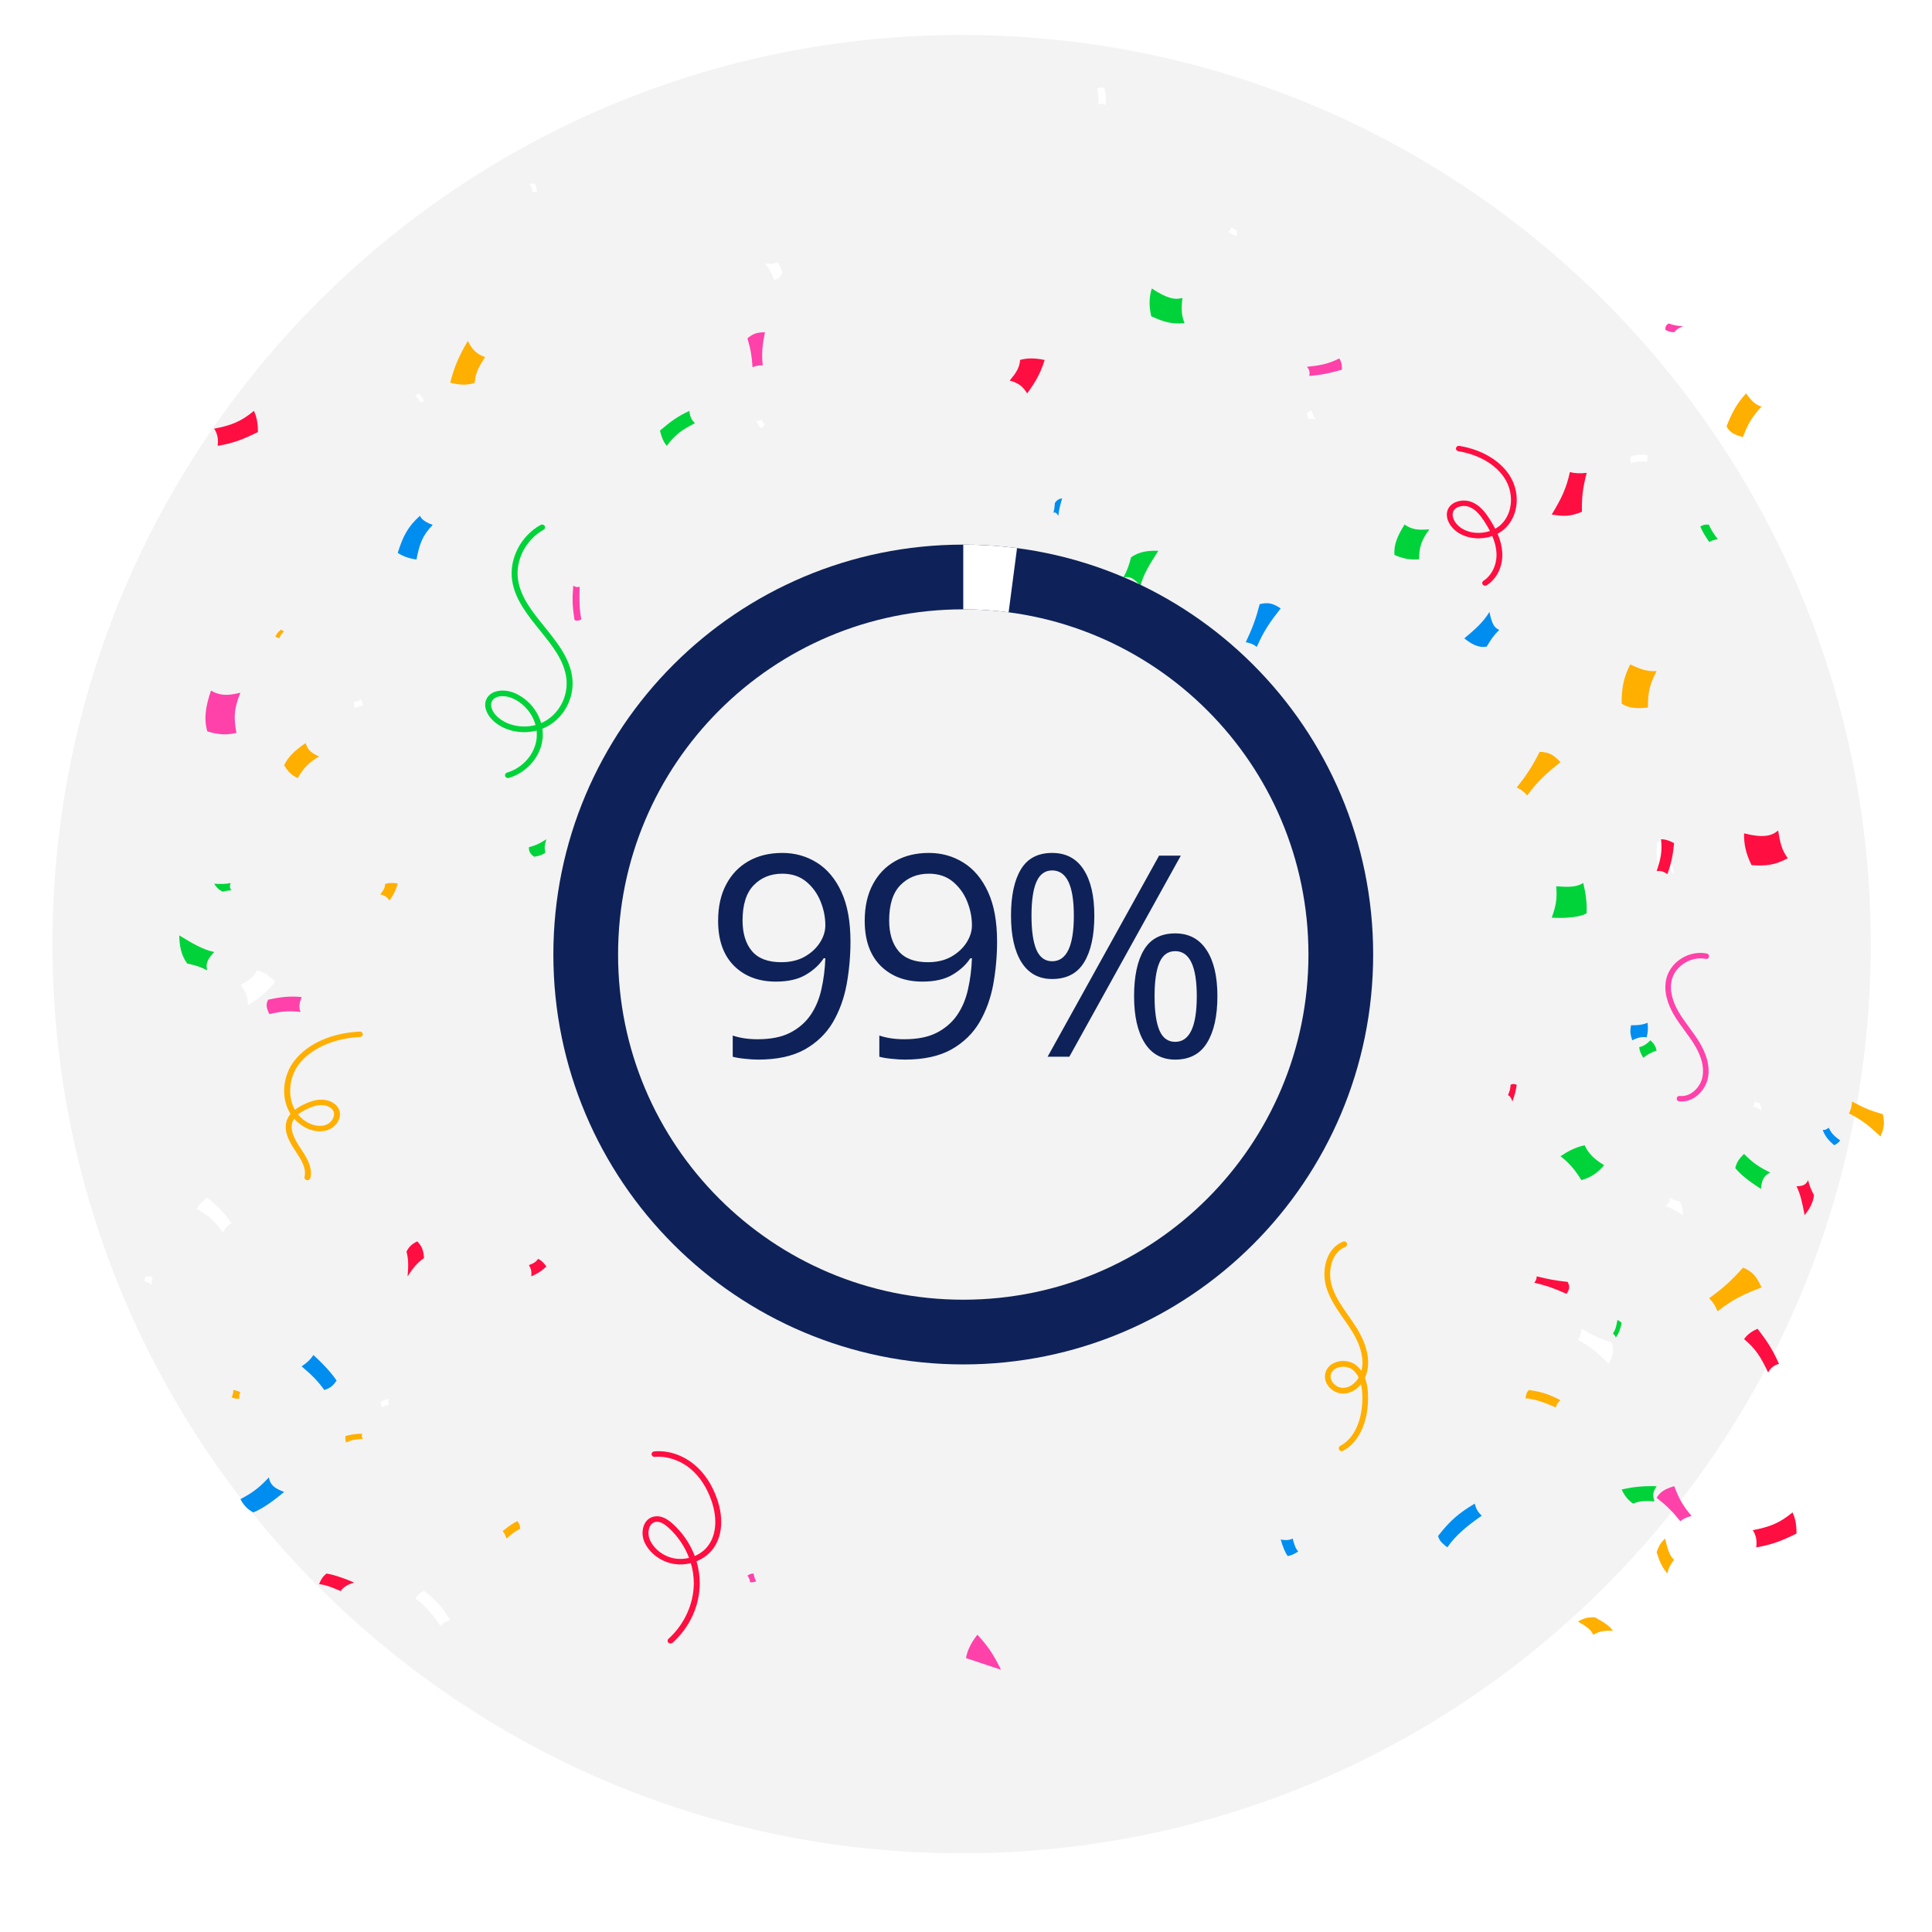
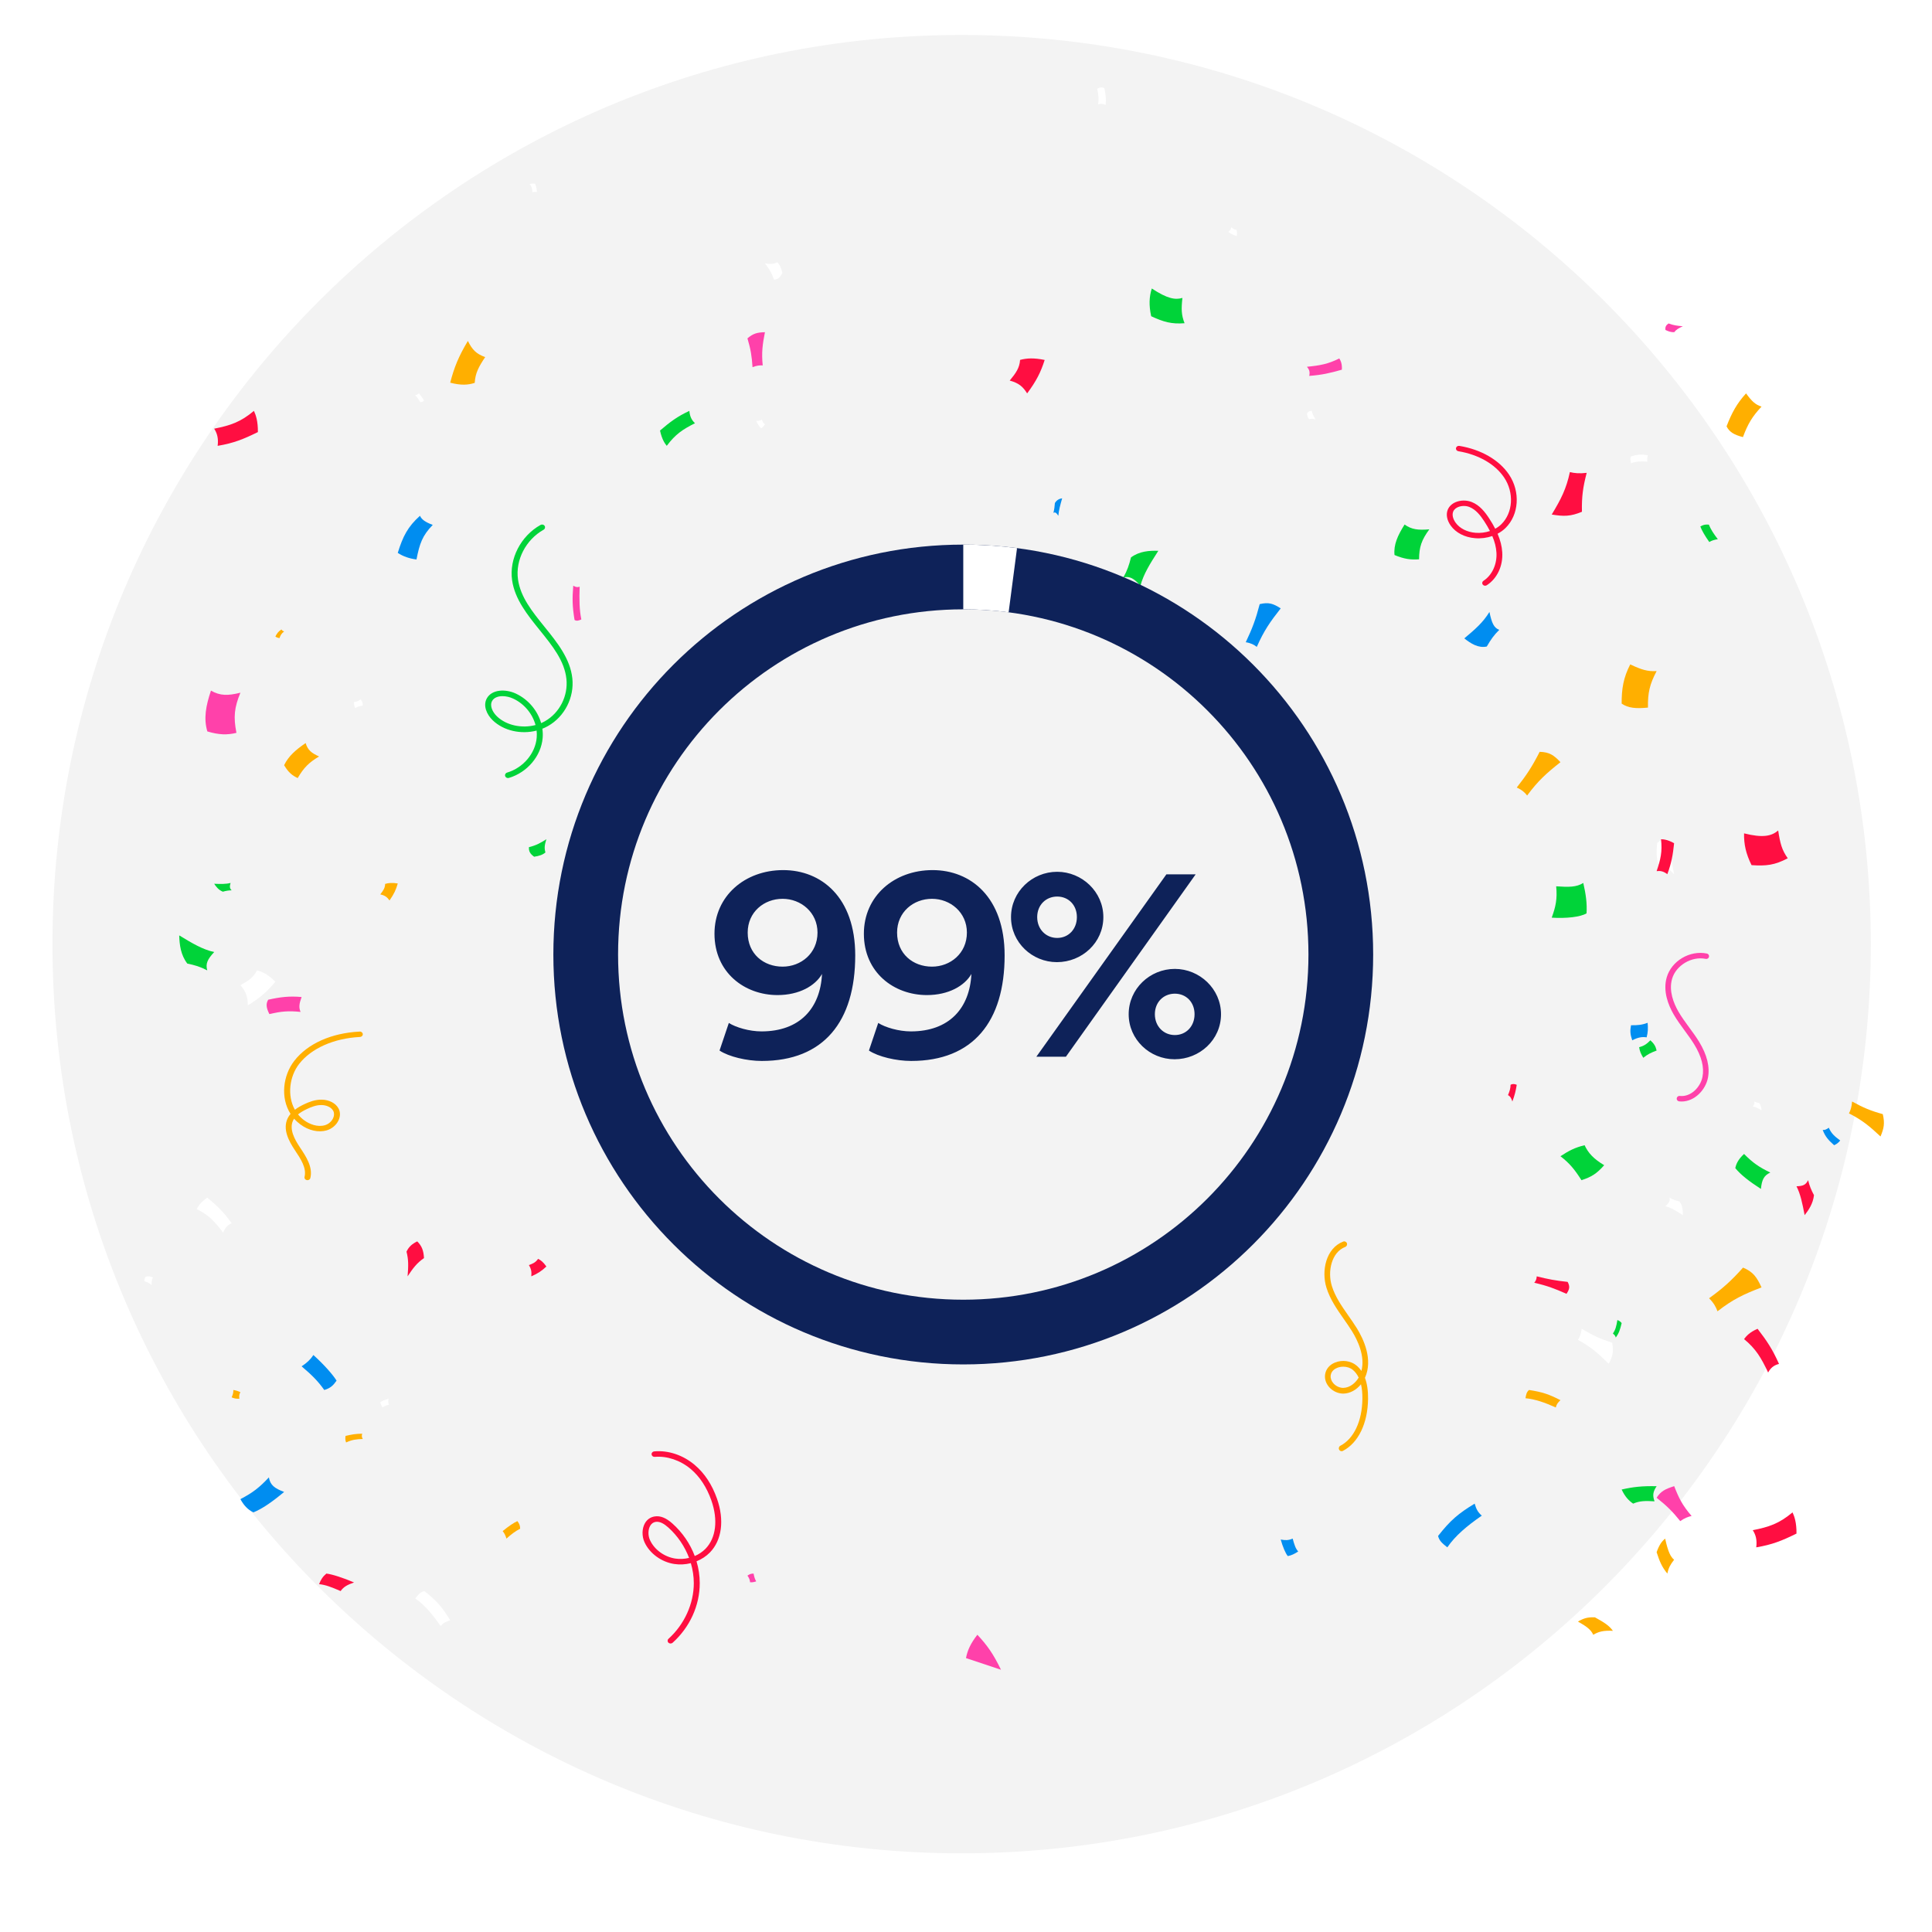
<svg xmlns="http://www.w3.org/2000/svg" width="221px" height="221px" viewBox="0 0 221 221" version="1.1">
  <g id="Wireframes" stroke="none" stroke-width="1" fill="none" fill-rule="evenodd">
    <g id="Home-page" transform="translate(-1068, -952)">
      <g id="pic-3" transform="translate(1068, 952)">
        <rect id="Rectangle" fill="#FFFFFF" x="0" y="0" width="221" height="221" />
        <circle id="Oval" fill="#F3F3F3" cx="110" cy="108" r="104" />
        <g id="Group-17" transform="translate(9, 2)">
          <g id="Group-211">
            <path d="M101.587,74.933 C101.451,74.933 101.316,74.949 101.188,74.983 C100.955,75.043 100.649,75.186 100.507,75.525 C100.331,75.943 100.509,76.516 100.919,76.858 C101.294,77.17 101.851,77.331 102.494,77.31 C102.921,77.298 103.328,77.211 103.709,77.064 C103.468,76.338 103.158,75.686 102.606,75.261 C102.332,75.05 101.954,74.933 101.587,74.933 M101.747,85 C100.854,85 99.994,84.601 99.547,83.876 C99.455,83.728 99.502,83.534 99.652,83.443 C99.801,83.353 99.997,83.399 100.09,83.547 C100.659,84.47 102.056,84.573 102.926,84.048 C103.8,83.52 104.375,82.453 104.461,81.191 C104.54,80.041 104.242,78.881 103.903,77.696 C103.9,77.689 103.898,77.682 103.896,77.674 C103.463,77.832 103.001,77.926 102.513,77.941 C101.718,77.963 101.004,77.752 100.51,77.341 C99.886,76.821 99.638,75.956 99.92,75.283 C100.109,74.834 100.502,74.51 101.026,74.373 C101.689,74.199 102.462,74.353 102.996,74.763 C103.651,75.268 104.017,76.007 104.285,76.787 C105.83,75.889 106.831,73.986 106.863,72.259 C106.913,69.516 105.203,67.085 103.76,65.529 C103.641,65.401 103.65,65.201 103.779,65.083 C103.908,64.966 104.109,64.973 104.228,65.102 C105.75,66.742 107.553,69.319 107.499,72.27 C107.461,74.284 106.304,76.439 104.482,77.412 C104.492,77.449 104.503,77.487 104.514,77.524 C104.869,78.764 105.181,79.982 105.096,81.234 C104.995,82.699 104.307,83.953 103.256,84.587 C102.791,84.867 102.263,85 101.747,85" id="Fill-1" fill="#FF41AA" />
            <path d="M144.658,154.334 C144.418,154.334 144.176,154.377 143.953,154.469 C143.705,154.569 143.28,154.816 143.216,155.339 C143.178,155.649 143.29,155.969 143.53,156.241 C143.817,156.566 144.25,156.759 144.647,156.759 C145.416,156.747 146.061,156.189 146.418,155.582 C146.246,155.221 146.022,154.926 145.747,154.697 C145.46,154.459 145.063,154.334 144.658,154.334 M144.467,164 C144.35,164 144.237,163.936 144.18,163.822 C144.098,163.661 144.16,163.464 144.319,163.381 C145.867,162.575 146.811,160.571 146.844,158.018 C146.852,157.385 146.798,156.827 146.682,156.345 C146.154,157 145.416,157.402 144.658,157.414 C144.08,157.414 143.464,157.149 143.048,156.679 C142.681,156.263 142.513,155.759 142.573,155.258 C142.65,154.632 143.065,154.122 143.713,153.859 C144.535,153.526 145.517,153.659 146.156,154.189 C146.374,154.37 146.565,154.581 146.73,154.823 C147.186,153.13 146.279,151.283 145.653,150.274 C145.36,149.804 145.033,149.335 144.717,148.883 C143.944,147.777 143.146,146.635 142.733,145.305 C142.125,143.346 142.686,140.769 144.654,140.021 C144.821,139.957 145.008,140.043 145.071,140.213 C145.133,140.382 145.048,140.571 144.881,140.635 C143.319,141.229 142.828,143.427 143.35,145.108 C143.733,146.34 144.467,147.39 145.244,148.503 C145.566,148.964 145.898,149.439 146.2,149.924 C146.961,151.149 148.089,153.51 147.134,155.61 C147.384,156.272 147.503,157.079 147.491,158.026 C147.454,160.826 146.379,163.046 144.615,163.965 C144.567,163.989 144.517,164 144.467,164" id="Fill-3" fill="#FFAF00" />
            <path d="M66.153,172.075 C66.096,172.075 66.041,172.08 65.988,172.088 C65.725,172.135 65.518,172.284 65.375,172.533 C65.122,172.974 65.112,173.648 65.353,174.173 C65.851,175.259 66.983,176.086 68.237,176.282 C68.762,176.363 69.306,176.333 69.824,176.207 C69.33,174.898 68.516,173.689 67.452,172.734 C66.959,172.291 66.533,172.075 66.153,172.075 M67.707,186 C67.618,186 67.529,185.968 67.463,185.905 C67.332,185.779 67.336,185.58 67.47,185.459 C69.285,183.822 70.367,181.442 70.364,179.092 C70.363,178.325 70.245,177.554 70.025,176.808 C69.407,176.963 68.755,177 68.125,176.903 C66.648,176.674 65.315,175.699 64.728,174.421 C64.407,173.719 64.427,172.842 64.776,172.235 C65.018,171.816 65.393,171.551 65.862,171.469 C66.516,171.353 67.189,171.621 67.924,172.28 C69.081,173.318 69.95,174.597 70.473,175.992 C70.939,175.793 71.362,175.512 71.705,175.161 C72.905,173.927 73.155,171.862 72.373,169.636 C71.84,168.12 71.043,166.906 70.005,166.033 C68.829,165.044 67.295,164.528 65.904,164.649 C65.712,164.668 65.551,164.538 65.533,164.365 C65.516,164.192 65.652,164.038 65.839,164.022 C67.444,163.878 69.127,164.443 70.461,165.566 C71.588,166.514 72.449,167.818 73.019,169.441 C73.877,171.884 73.574,174.18 72.209,175.583 C71.786,176.018 71.257,176.361 70.675,176.596 C70.916,177.405 71.042,178.244 71.043,179.092 C71.046,181.646 69.917,184.131 67.944,185.91 C67.878,185.97 67.792,186 67.707,186" id="Fill-5" fill="#FF0E41" />
            <path d="M158.448,55.877 C158.224,55.877 157.999,55.917 157.8,55.999 C157.602,56.08 157.341,56.238 157.225,56.533 C157.089,56.881 157.191,57.347 157.499,57.779 C157.973,58.442 158.808,58.868 159.788,58.946 C160.352,58.991 160.92,58.917 161.434,58.743 C161.252,58.387 161.035,58.017 160.782,57.628 C160.361,56.983 159.829,56.284 159.074,55.99 C158.88,55.915 158.664,55.877 158.448,55.877 M160.883,65 C160.778,65 160.674,64.953 160.609,64.866 C160.505,64.725 160.543,64.532 160.695,64.436 C161.68,63.802 162.262,62.533 162.177,61.203 C162.139,60.6 161.985,59.981 161.702,59.316 C161.091,59.529 160.413,59.619 159.731,59.563 C158.549,59.469 157.534,58.944 156.946,58.123 C156.515,57.517 156.388,56.86 156.602,56.32 C156.755,55.929 157.086,55.614 157.534,55.431 C158.085,55.206 158.772,55.201 159.329,55.418 C160.261,55.78 160.873,56.576 161.349,57.307 C161.615,57.714 161.843,58.105 162.036,58.481 C162.298,58.339 162.534,58.166 162.736,57.968 C164.076,56.649 164.214,54.351 163.057,52.624 C162.033,51.093 160.123,49.997 157.82,49.615 C157.639,49.585 157.519,49.424 157.55,49.256 C157.583,49.088 157.751,48.974 157.936,49.005 C160.425,49.417 162.497,50.616 163.621,52.295 C164.932,54.254 164.759,56.876 163.218,58.394 C162.953,58.654 162.645,58.876 162.307,59.054 C162.624,59.794 162.798,60.487 162.84,61.167 C162.941,62.732 162.262,64.18 161.071,64.945 C161.013,64.982 160.948,65 160.883,65" id="Fill-7" fill="#FF0E41" />
            <path d="M48.483,77.633 C47.97,77.633 47.51,77.796 47.296,78.176 C46.981,78.729 47.347,79.464 47.848,79.946 C48.932,80.986 50.705,81.347 52.259,80.936 C51.911,79.649 50.974,78.502 49.697,77.909 C49.321,77.734 48.885,77.633 48.483,77.633 M49.11,87 C48.965,87 48.831,86.914 48.785,86.777 C48.728,86.609 48.827,86.429 49.007,86.376 C50.854,85.826 52.247,84.175 52.395,82.361 C52.416,82.097 52.411,81.833 52.382,81.572 C50.603,82.029 48.622,81.604 47.361,80.393 C46.686,79.744 46.218,78.714 46.694,77.874 C47.278,76.847 48.833,76.792 50,77.336 C51.432,78.002 52.489,79.278 52.901,80.716 C53.05,80.652 53.196,80.58 53.337,80.5 C55.015,79.549 56.001,77.602 55.791,75.656 C55.567,73.581 54.197,71.886 52.748,70.092 C51.342,68.351 49.888,66.551 49.578,64.367 C49.23,61.913 50.568,59.314 52.833,58.045 C52.996,57.955 53.204,58.004 53.3,58.156 C53.397,58.308 53.343,58.504 53.182,58.594 C51.145,59.736 49.94,62.075 50.254,64.283 C50.54,66.299 51.876,67.954 53.291,69.706 C54.733,71.491 56.225,73.338 56.469,75.592 C56.705,77.778 55.588,79.971 53.69,81.047 C53.48,81.166 53.262,81.27 53.04,81.358 C53.091,81.705 53.103,82.058 53.074,82.409 C52.906,84.476 51.318,86.359 49.213,86.985 C49.179,86.996 49.144,87 49.11,87" id="Fill-9" fill="#00D339" />
            <path d="M183.359,124 C183.266,124 183.172,123.995 183.077,123.984 C182.902,123.964 182.778,123.81 182.797,123.639 C182.818,123.467 182.975,123.342 183.15,123.364 C184.42,123.506 185.515,122.354 185.744,121.188 C185.96,120.089 185.643,118.837 184.801,117.468 C184.47,116.93 184.086,116.406 183.714,115.899 C183.274,115.299 182.818,114.679 182.438,114.018 C181.831,112.965 181.202,111.38 181.653,109.807 C182.193,107.923 184.296,106.674 186.247,107.075 C186.419,107.111 186.529,107.276 186.493,107.445 C186.457,107.614 186.289,107.721 186.116,107.686 C184.51,107.354 182.71,108.424 182.266,109.976 C181.874,111.343 182.444,112.761 182.991,113.711 C183.355,114.342 183.8,114.948 184.229,115.534 C184.609,116.051 185.001,116.585 185.345,117.145 C186.271,118.651 186.615,120.05 186.368,121.306 C186.102,122.662 184.855,124 183.359,124" id="Fill-11" fill="#FF41AA" />
            <path d="M25.092,125.477 C25.29,125.722 25.523,125.947 25.791,126.146 C26.383,126.585 27.318,126.963 28.172,126.711 C28.574,126.593 28.933,126.285 29.107,125.906 C29.245,125.607 29.247,125.305 29.111,125.057 C28.87,124.616 28.278,124.412 27.799,124.407 C27.182,124.386 26.571,124.643 26.115,124.858 C25.691,125.058 25.354,125.261 25.092,125.477 M26.169,133 C26.144,133 26.12,132.998 26.096,132.993 C25.913,132.956 25.797,132.792 25.838,132.625 C26.087,131.596 25.4,130.568 24.736,129.574 C24.027,128.512 23.31,127.163 23.905,125.922 C23.993,125.737 24.106,125.569 24.234,125.416 C23.052,123.558 23.371,121.015 24.666,119.345 C26.188,117.38 28.914,116.162 32.143,116.002 C32.326,115.983 32.489,116.123 32.499,116.293 C32.51,116.463 32.366,116.608 32.18,116.618 C29.203,116.766 26.6,117.918 25.218,119.701 C24.121,121.116 23.816,123.314 24.731,124.945 C25.089,124.668 25.48,124.463 25.804,124.31 C26.331,124.062 27.039,123.77 27.809,123.79 C28.644,123.8 29.392,124.189 29.716,124.781 C29.941,125.193 29.946,125.677 29.73,126.146 C29.482,126.685 28.964,127.127 28.379,127.299 C27.436,127.576 26.31,127.324 25.365,126.625 C25.093,126.423 24.852,126.201 24.643,125.962 C24.598,126.03 24.559,126.099 24.525,126.169 C24.055,127.15 24.691,128.319 25.297,129.228 C26.013,130.3 26.806,131.487 26.499,132.758 C26.464,132.902 26.324,133 26.169,133" id="Fill-13" fill="#FFAF00" />
            <path d="M20.204,180 C19.966,180.347 19.824,180.511 19.5,180.674 C19.611,180.799 19.66,180.893 19.65,181 C20.011,180.849 20.215,180.666 20.5,180.319 C20.428,180.18 20.329,180.083 20.204,180" id="Fill-20" fill="#FFFFFF" />
            <path d="M117.321,8.089 C117.078,7.943 116.846,7.984 116.5,8.157 C116.662,8.842 116.693,9.267 116.624,9.941 C116.883,9.831 117.085,9.858 117.475,10 C117.539,9.313 117.477,8.777 117.321,8.089" id="Fill-22" fill="#FFFFFF" />
            <path d="M38.93,43 C38.809,43.1 38.683,43.162 38.5,43.216 C38.765,43.514 38.927,43.728 39.066,44 C39.272,43.997 39.373,43.94 39.5,43.84 C39.408,43.636 39.2,43.326 38.93,43" id="Fill-27" fill="#FFFFFF" />
            <path d="M183.497,137 C183.513,136.487 183.478,135.927 183.121,135.437 C182.676,135.325 182.381,135.226 181.971,135 C182.058,135.372 181.921,135.602 181.5,135.975 C182.174,136.157 182.737,136.513 183.497,137" id="Fill-29" fill="#FFFFFF" />
            <path d="M29.5,16.232 C30.006,16.412 30.224,16.633 30.485,17 C30.999,16.399 31.427,15.75 31.5,15.416 C31.152,15.207 30.8,15.098 30.289,15 C30.213,15.378 29.957,15.701 29.5,16.232" id="Fill-31" fill="#FFFFFF" />
            <path d="M39.541,180 C39.093,180.113 38.862,180.387 38.5,180.847 C39.565,181.574 40.471,182.655 41.401,184 C41.711,183.644 41.992,183.497 42.5,183.349 C41.604,181.869 40.97,181.117 39.541,180" id="Fill-33" fill="#FFFFFF" />
            <path d="M141.045,45.001 C140.812,44.989 140.666,45.067 140.5,45.3 C140.544,45.59 140.609,45.791 140.746,45.946 C141,45.868 141.187,45.904 141.5,46 C141.281,45.653 141.155,45.431 141.045,45.001" id="Fill-35" fill="#FFFFFF" />
            <path d="M79.544,30 C79.98,29.953 80.237,29.75 80.5,29.228 C80.361,28.657 80.2,28.27 79.913,28 C79.456,28.236 79.101,28.222 78.5,28.123 C78.975,28.757 79.255,29.168 79.544,30" id="Fill-37" fill="#FFFFFF" />
            <path d="M32.5,78.702 C32.497,78.428 32.448,78.263 32.267,78 C31.975,78.21 31.763,78.281 31.505,78.3 C31.487,78.558 31.52,78.734 31.608,79 C31.896,78.839 32.13,78.77 32.5,78.702" id="Fill-39" fill="#FFFFFF" />
            <path d="M35.5,158.684 C35.392,158.432 35.399,158.257 35.447,158 C35.043,158.111 34.651,158.274 34.5,158.406 C34.543,158.618 34.624,158.786 34.764,159 C34.933,158.848 35.143,158.782 35.5,158.684" id="Fill-41" fill="#FFFFFF" />
            <path d="M187.5,176.585 C186.872,176.185 186.337,175.95 185.756,176.009 C185.531,176.546 185.472,176.94 185.511,177.414 C186.218,177.417 186.614,177.554 187.225,178 C187.17,177.369 187.21,176.988 187.5,176.585" id="Fill-43" fill="#FFFFFF" />
            <path d="M8.488,144.126 C8.231,143.997 8.013,143.97 7.673,144.031 C7.535,144.239 7.477,144.401 7.534,144.572 C7.874,144.655 8.063,144.775 8.357,145 C8.334,144.665 8.334,144.456 8.488,144.126" id="Fill-45" fill="#FFFFFF" />
            <path d="M192.5,125 C192.477,124.719 192.427,124.415 192.229,124.169 C192.014,124.135 191.869,124.099 191.663,124 C191.726,124.198 191.675,124.332 191.5,124.56 C191.827,124.62 192.115,124.78 192.5,125" id="Fill-47" fill="#FFFFFF" />
            <path d="M170.5,8.465 C170.859,8.594 171.039,8.689 171.265,8.984 C171.341,8.813 171.407,8.723 171.5,8.692 C171.271,8.351 171.06,8.197 170.688,8.016 C170.59,8.149 170.535,8.295 170.5,8.465" id="Fill-49" fill="#FFFFFF" />
            <path d="M177.543,50.222 C177.466,50.467 177.503,50.67 177.571,51 C178.106,50.775 178.725,50.748 179.443,50.807 C179.398,50.538 179.42,50.357 179.5,50.073 C178.742,49.951 178.311,49.97 177.543,50.222" id="Fill-51" fill="#FFFFFF" />
            <path d="M134.397,0 C134.053,0.115 133.697,0.257 133.511,0.497 C133.608,0.678 133.656,0.804 133.665,1 C133.876,0.883 134.081,0.877 134.489,0.937 C134.35,0.659 134.368,0.379 134.397,0" id="Fill-53" fill="#FFFFFF" />
            <path d="M175.027,154 C175.461,153.147 175.612,152.628 175.415,151.596 C174.006,151.136 173.196,150.753 171.929,150 C171.856,150.583 171.695,150.97 171.5,151.263 C172.98,152.078 173.795,152.788 175.027,154" id="Fill-55" fill="#FFFFFF" />
            <path d="M153.5,13.232 C153.117,12.665 152.75,12.249 152.235,12 C151.842,12.232 151.644,12.455 151.5,12.777 C152.098,13.129 152.383,13.412 152.735,14 C152.926,13.569 153.103,13.345 153.5,13.232" id="Fill-57" fill="#FFFFFF" />
            <path d="M77.5,46.137 C77.662,46.514 77.813,46.733 78.063,47 C78.312,46.826 78.429,46.68 78.5,46.524 C78.303,46.391 78.231,46.241 78.144,46 C77.917,46.137 77.758,46.161 77.5,46.137" id="Fill-59" fill="#FFFFFF" />
            <path d="M60.661,2 C60.53,2.295 60.489,2.498 60.502,2.882 C60.832,2.826 61.033,2.871 61.242,3 C61.381,2.735 61.439,2.527 61.5,2.193 C61.197,2.201 60.983,2.139 60.661,2" id="Fill-61" fill="#FFFFFF" />
            <path d="M182.115,94.228 C181.554,93.874 181.139,93.924 180.563,94.436 C180.459,95.411 180.471,96.136 180.695,96.811 C181.374,96.909 181.804,97.273 182.5,98 C182.218,96.607 182.071,95.733 182.115,94.228" id="Fill-63" fill="#FFFFFF" />
            <path d="M182.5,29.071 C183.952,29.248 184.684,29.405 185.664,30 C185.912,29.593 186.145,29.369 186.5,29.27 C185.499,28.574 184.623,28.293 183.104,28 C182.76,28.329 182.587,28.677 182.5,29.071" id="Fill-65" fill="#FFFFFF" />
            <path d="M16.527,139 C16.695,138.537 16.948,138.182 17.5,137.921 C16.576,136.627 15.845,135.939 14.717,135 C13.982,135.491 13.683,135.952 13.5,136.306 C14.876,136.98 15.572,137.736 16.527,139" id="Fill-69" fill="#FFFFFF" />
            <path d="M173.5,186 C172.9,185.494 172.509,184.861 171.987,184 C171.69,184.521 171.419,185.113 171.522,185.788" id="Fill-73" fill="#FFFFFF" />
            <path d="M131.5,24.529 C131.867,24.786 132.118,24.901 132.47,25 C132.521,24.681 132.503,24.471 132.445,24.277 C132.221,24.273 132.069,24.175 131.846,24 C131.784,24.271 131.692,24.392 131.5,24.529" id="Fill-77" fill="#FFFFFF" />
            <path d="M19.355,113 C20.77,112.133 21.564,111.418 22.5,110.3 C21.69,109.493 21.059,109.157 20.403,109 C19.974,109.827 19.413,110.2 18.5,110.692 C19.153,111.446 19.325,112.021 19.355,113" id="Fill-79" fill="#FFFFFF" />
            <path d="M51.913,20 C52.056,19.946 52.202,19.924 52.413,19.966 C52.41,19.593 52.339,19.356 52.205,19.012 C51.892,18.981 51.712,19.014 51.587,19.047 C51.847,19.384 51.895,19.627 51.913,20" id="Fill-81" fill="#FFFFFF" />
            <path d="M205.794,69 C205.957,68.65 206.152,68.417 206.5,68.354 C206.174,66.961 205.867,66.148 205.375,65 C204.891,65.206 204.655,65.517 204.5,65.769 C205.169,66.762 205.447,67.623 205.794,69" id="Fill-83" fill="#FFFFFF" />
            <path d="M1.03,23.995 C1.197,24.021 1.313,23.943 1.5,23.809 C1.242,23.326 1.087,22.721 0.962,22 C0.808,22.1 0.692,22.115 0.5,22.094 C0.595,22.867 0.704,23.289 1.03,23.995" id="Fill-85" fill="#FFFFFF" />
            <path d="M182.5,176.418 C182.113,176.104 181.81,175.545 181.477,174 C181.069,174.325 180.772,174.779 180.5,175.555 C180.851,176.652 181.12,177.261 181.726,178 C181.872,177.313 182.07,176.978 182.5,176.418" id="Fill-87" fill="#FFAF00" />
            <path d="M191.5,173.037 C191.831,173.561 192.006,174.123 191.896,175 C193.733,174.693 194.868,174.228 196.5,173.425 C196.511,172.162 196.265,171.472 196.047,171 C194.505,172.296 193.329,172.674 191.5,173.037" id="Fill-89" fill="#FF0E41" />
            <path d="M15.5,47.036 C15.832,47.562 16.006,48.122 15.897,49 C17.733,48.693 18.867,48.227 20.5,47.425 C20.511,46.161 20.265,45.471 20.046,45 C18.505,46.295 17.33,46.673 15.5,47.036" id="Fill-91" fill="#FF0E41" />
            <path d="M165.904,157 C165.624,157.239 165.571,157.505 165.5,157.943 C166.59,158.044 167.715,158.436 168.968,159 C169.045,158.65 169.189,158.45 169.5,158.166 C168.214,157.501 167.428,157.229 165.904,157" id="Fill-93" fill="#FFAF00" />
            <path d="M173.247,185 C173.872,184.638 174.419,184.492 175.5,184.549 C175.062,183.939 174.514,183.595 173.442,183.004 C172.593,182.975 172.167,183.107 171.5,183.489 C172.411,184.001 172.997,184.403 173.247,185" id="Fill-95" fill="#FFAF00" />
            <path d="M201.5,128.46 C200.813,127.954 200.488,127.653 200.194,127 C199.92,127.202 199.72,127.285 199.5,127.255 C199.77,127.981 200.123,128.401 200.805,129 C201.101,128.876 201.315,128.695 201.5,128.46" id="Fill-97" fill="#008DF0" />
            <path d="M193.5,132.128 C192.209,131.498 191.516,131.025 190.501,130 C189.983,130.48 189.625,130.979 189.5,131.62 C190.112,132.372 191.062,133.12 192.429,134 C192.534,132.977 192.756,132.471 193.5,132.128" id="Fill-99" fill="#00D339" />
            <path d="M176.5,78.486 C177.258,79 178.125,79.078 179.51,78.94 C179.477,77.252 179.711,76.257 180.5,74.766 C179.482,74.825 178.774,74.615 177.482,74 C176.697,75.522 176.492,76.796 176.5,78.486" id="Fill-101" fill="#FFAF00" />
            <path d="M206.111,128 C206.497,127.074 206.619,126.518 206.372,125.446 C204.962,125.057 204.146,124.708 202.858,124 C202.816,124.616 202.676,125.036 202.5,125.357 C203.998,126.115 204.837,126.808 206.111,128" id="Fill-103" fill="#FFAF00" />
            <path d="M188.5,46.77 C188.833,47.44 189.39,47.746 190.374,48 C190.941,46.472 191.446,45.639 192.5,44.512 C191.793,44.288 191.388,43.906 190.731,43 C189.67,44.157 189.085,45.247 188.5,46.77" id="Fill-105" fill="#FFAF00" />
            <path d="M78.5,36 C77.639,36.025 77.173,36.127 76.5,36.704 C76.873,37.959 76.998,38.729 77.08,40 C77.554,39.813 77.926,39.774 78.246,39.8 C78.102,38.344 78.218,37.433 78.5,36" id="Fill-107" fill="#FF41AA" />
            <path d="M44.52,37 C43.448,38.789 42.953,40.027 42.5,41.774 C43.727,42.097 44.545,42.047 45.305,41.795 C45.365,40.67 45.776,39.929 46.5,38.847 C45.463,38.48 45.013,37.993 44.52,37" id="Fill-109" fill="#FFAF00" />
            <path d="M15.132,77 C14.543,78.746 14.281,80.197 14.718,81.668 C16.058,82.067 16.987,82.087 18.046,81.83 C17.69,80.016 17.798,78.953 18.5,77.237 C17.087,77.586 16.198,77.61 15.132,77" id="Fill-111" fill="#FF41AA" />
            <path d="M186.525,60 C186.81,59.832 187.094,59.74 187.5,59.678 C187.003,59.032 186.706,58.575 186.473,58.01 C186.029,57.97 185.798,58.056 185.5,58.223 C185.65,58.643 186.023,59.299 186.525,60" id="Fill-113" fill="#00D339" />
            <path d="M194.405,93 C193.641,93.64 192.673,93.872 190.502,93.328 C190.475,94.57 190.714,95.655 191.358,96.962 C193.016,97.076 194.01,96.969 195.5,96.176 C194.831,95.243 194.634,94.49 194.405,93" id="Fill-115" fill="#FF0E41" />
            <path d="M21.678,112.359 C21.387,112.846 21.468,113.308 21.813,114 C23.184,113.676 24.035,113.615 25.382,113.752 C25.163,113.235 25.216,112.831 25.5,112.05 C24.128,111.921 23.054,112.047 21.678,112.359" id="Fill-117" fill="#FF41AA" />
            <path d="M168.5,56.856 C169.865,57.081 170.644,57.088 171.957,56.541 C171.923,54.8 172.066,53.763 172.5,52.088 C171.672,52.19 171.069,52.128 170.578,52 C170.161,53.933 169.576,55.079 168.5,56.856" id="Fill-119" fill="#FF0E41" />
            <path d="M192.5,145.266 C191.947,144.064 191.534,143.484 190.386,143 C188.999,144.552 188.085,145.357 186.5,146.509 C187.027,147.028 187.301,147.526 187.462,148 C189.247,146.61 190.487,146.035 192.5,145.266" id="Fill-121" fill="#FFAF00" />
            <path d="M48.5,173.141 C48.7,173.383 48.824,173.634 48.931,174 C49.527,173.47 49.955,173.146 50.5,172.869 C50.492,172.456 50.38,172.254 50.179,172 C49.771,172.184 49.151,172.601 48.5,173.141" id="Fill-123" fill="#FFAF00" />
            <path d="M123.5,61.006 C122.474,60.975 121.355,61.043 120.374,61.76 C120.151,62.649 119.953,63.239 119.5,64.057 C120.244,63.884 120.704,64.159 121.451,65 C121.816,63.652 122.525,62.524 123.5,61.006" id="Fill-125" fill="#00D339" />
            <path d="M29.963,180 C30.324,179.493 30.766,179.275 31.5,179.015 C30.298,178.502 28.999,178.073 28.333,178 C27.914,178.348 27.695,178.7 27.5,179.211 C28.256,179.287 28.902,179.544 29.963,180" id="Fill-127" fill="#FF0E41" />
            <path d="M155.5,173.698 C155.642,174.259 155.984,174.547 156.558,175 C157.467,173.668 158.818,172.535 160.5,171.374 C160.054,170.986 159.87,170.635 159.686,170 C157.835,171.119 156.895,171.913 155.5,173.698" id="Fill-129" fill="#008DF0" />
            <path d="M193.255,155 C193.522,154.517 193.859,154.177 194.5,154.018 C193.745,152.317 193.087,151.351 192.048,150 C191.169,150.373 190.762,150.821 190.5,151.178 C191.853,152.289 192.463,153.324 193.255,155" id="Fill-131" fill="#FF0E41" />
            <path d="M51.503,94.909 C51.478,95.375 51.634,95.668 52.1,96 C52.679,95.912 53.082,95.782 53.392,95.508 C53.236,94.999 53.307,94.626 53.5,94 C52.806,94.437 52.361,94.69 51.503,94.909" id="Fill-133" fill="#00D339" />
            <path d="M39.5,141.911 C39.453,141.04 39.25,140.526 38.728,140 C38.157,140.279 37.77,140.6 37.5,141.174 C37.736,142.09 37.722,142.797 37.624,144 C38.257,143.049 38.667,142.491 39.5,141.911" id="Fill-135" fill="#FF0E41" />
            <path d="M77.202,178 C76.927,178.003 76.764,178.052 76.5,178.232 C76.71,178.525 76.781,178.738 76.8,178.995 C77.058,179.013 77.234,178.98 77.5,178.892 C77.339,178.604 77.27,178.371 77.202,178" id="Fill-137" fill="#FF41AA" />
            <path d="M163.998,124 C164.265,123.283 164.388,122.786 164.5,122.088 C164.192,121.961 163.987,121.982 163.796,122.085 C163.783,122.535 163.68,122.832 163.5,123.266 C163.76,123.411 163.874,123.604 163.998,124" id="Fill-139" fill="#FF0E41" />
            <path d="M108.494,43 C109.562,41.565 110.053,40.572 110.5,39.174 C109.268,38.921 108.447,38.965 107.686,39.17 C107.63,40.07 107.221,40.663 106.5,41.532 C107.542,41.822 107.996,42.208 108.494,43" id="Fill-141" fill="#FF0E41" />
            <path d="M138.868,174 C138.366,174.217 138.016,174.201 137.5,174.106 C137.724,174.914 138.049,175.698 138.312,176 C138.738,175.915 139.072,175.753 139.5,175.472 C139.197,175.136 139.064,174.715 138.868,174" id="Fill-143" fill="#008DF0" />
            <path d="M151.671,58 C150.872,59.257 150.399,60.327 150.518,61.488 C151.592,61.939 152.381,62.056 153.327,61.978 C153.334,60.565 153.607,59.772 154.5,58.55 C153.237,58.659 152.475,58.579 151.671,58" id="Fill-145" fill="#00D339" />
            <path d="M176.01,149 C175.893,149.722 175.802,150.083 175.5,150.551 C175.686,150.691 175.786,150.817 175.825,151 C176.176,150.526 176.328,150.097 176.5,149.347 C176.353,149.161 176.193,149.06 176.01,149" id="Fill-147" fill="#00D339" />
            <path d="M180.5,97.648 C180.907,97.593 181.279,97.653 181.723,98 C182.21,96.688 182.359,95.791 182.5,94.459 C181.807,94.056 181.339,94.002 181.003,94 C181.165,95.426 180.954,96.322 180.5,97.648" id="Fill-149" fill="#FF0E41" />
            <path d="M112.5,55 C112.219,55.046 111.915,55.146 111.669,55.54 C111.635,55.972 111.599,56.261 111.5,56.672 C111.698,56.547 111.832,56.648 112.061,57 C112.12,56.344 112.28,55.772 112.5,55" id="Fill-151" fill="#008DF0" />
            <path d="M126.255,32.079 C125.439,32.324 124.536,32.175 122.752,31 C122.448,31.975 122.412,32.917 122.683,34.173 C124.113,34.833 125.011,35.089 126.5,34.973 C126.124,34.003 126.119,33.339 126.255,32.079" id="Fill-153" fill="#00D339" />
            <path d="M22.964,71 C23.097,70.641 23.196,70.462 23.5,70.235 C23.324,70.159 23.231,70.093 23.199,70 C22.847,70.228 22.688,70.439 22.5,70.812 C22.637,70.91 22.788,70.965 22.964,71" id="Fill-155" fill="#FFAF00" />
            <path d="M56.722,68.915 C56.967,69.067 57.17,68.995 57.5,68.858 C57.275,67.788 57.249,66.55 57.307,65.113 C57.038,65.203 56.857,65.161 56.573,65 C56.451,66.515 56.471,67.379 56.722,68.915" id="Fill-157" fill="#FF41AA" />
            <path d="M15.5,99.094 C15.729,99.446 16.014,99.81 16.493,100 C16.856,99.901 17.109,99.851 17.5,99.843 C17.265,99.626 17.254,99.417 17.373,99 C16.818,99.142 16.258,99.124 15.5,99.094" id="Fill-159" fill="#00D339" />
            <path d="M137.5,67.592 C136.647,67.048 136.127,66.86 135.096,67.107 C134.637,68.867 134.254,69.878 133.5,71.465 C134.082,71.555 134.47,71.757 134.762,72 C135.578,70.15 136.287,69.131 137.5,67.592" id="Fill-161" fill="#008DF0" />
            <path d="M25.964,83 C24.83,83.766 23.998,84.498 23.5,85.529 C23.963,86.315 24.41,86.711 25.054,87 C25.758,85.804 26.324,85.233 27.5,84.531 C26.638,84.149 26.191,83.794 25.964,83" id="Fill-163" fill="#FFAF00" />
            <path d="M171.902,133 C173.035,132.637 173.649,132.256 174.5,131.287 C173.247,130.532 172.675,129.879 172.259,129 C171.168,129.267 170.484,129.612 169.5,130.261 C170.544,131.061 171.133,131.789 171.902,133" id="Fill-165" fill="#00D339" />
            <path d="M51.774,144 C52.529,143.676 52.966,143.375 53.5,142.875 C53.152,142.376 52.862,142.142 52.548,142 C52.283,142.394 51.982,142.538 51.5,142.711 C51.774,143.167 51.822,143.484 51.774,144" id="Fill-167" fill="#FF0E41" />
            <path d="M17.5,157.84 C17.795,157.971 17.998,158.011 18.383,157.997 C18.326,157.668 18.372,157.468 18.5,157.258 C18.235,157.118 18.028,157.06 17.693,157 C17.7,157.303 17.64,157.517 17.5,157.84" id="Fill-169" fill="#FFAF00" />
            <path d="M169.01,99.385 C169.156,100.851 168.946,101.735 168.5,102.971 C170.137,103.074 171.782,102.9 172.485,102.477 C172.547,101.32 172.416,100.33 172.11,99 C171.318,99.496 170.457,99.483 169.01,99.385" id="Fill-171" fill="#00D339" />
            <path d="M88.728,63.771 C88.374,64.892 88.424,65.723 88.935,66.874 C89.911,67.082 90.636,67.058 91.311,66.61 C91.409,65.252 91.773,64.391 92.5,63 C91.108,63.564 90.233,63.859 88.728,63.771" id="Fill-173" fill="#FF41AA" />
            <path d="M38.641,62 C38.996,60.185 39.311,59.27 40.5,58.045 C39.685,57.737 39.239,57.445 39.041,57 C37.647,58.252 37.086,59.347 36.5,61.245 C37.159,61.675 37.854,61.892 38.641,62" id="Fill-175" fill="#008DF0" />
            <path d="M26.85,153 C26.5,153.528 26.104,153.901 25.5,154.293 C26.661,155.276 27.395,156.006 28.092,157 C28.815,156.79 29.129,156.462 29.5,155.928 C29.02,155.174 28.051,154.091 26.85,153" id="Fill-177" fill="#008DF0" />
            <path d="M140.5,39.955 C140.75,40.24 140.873,40.541 140.761,41 C142.241,40.886 143.162,40.669 144.493,40.29 C144.537,39.624 144.361,39.254 144.2,39 C142.928,39.643 141.976,39.811 140.5,39.955" id="Fill-179" fill="#FF41AA" />
            <path d="M170.191,146 C170.525,145.494 170.618,145.194 170.322,144.635 C168.912,144.482 168.091,144.327 166.785,144 C166.775,144.329 166.658,144.556 166.5,144.733 C168.015,145.08 168.875,145.415 170.191,146" id="Fill-181" fill="#FF0E41" />
            <path d="M180.5,118.17 C180.384,117.682 180.228,117.407 179.788,117 C179.332,117.472 178.969,117.67 178.5,117.789 C178.57,118.255 178.705,118.557 178.974,119 C179.44,118.616 179.843,118.416 180.5,118.17" id="Fill-183" fill="#00D339" />
            <path d="M182.51,168 C181.476,168.329 180.971,168.584 180.5,169.328 C181.714,170.29 182.333,170.919 183.203,172 C183.665,171.668 184.097,171.502 184.5,171.41 C183.444,170.189 183.035,169.353 182.51,168" id="Fill-185" fill="#FF41AA" />
            <path d="M197.43,137 C197.911,136.393 198.389,135.679 198.5,134.715 C198.187,134.12 198.002,133.697 197.826,133 C197.569,133.541 197.232,133.678 196.5,133.697 C196.963,134.614 197.166,135.626 197.43,137" id="Fill-187" fill="#FF0E41" />
            <path d="M169.5,85.184 C168.739,84.377 168.242,84.035 167.121,84 C166.253,85.703 165.633,86.647 164.5,88.086 C165.082,88.344 165.438,88.664 165.688,89 C166.942,87.304 167.904,86.444 169.5,85.184" id="Fill-189" fill="#FFAF00" />
            <path d="M158.5,71.024 C159.249,71.618 160.101,72.162 161.072,71.955 C161.539,71.154 161.886,70.649 162.5,70.049 C161.89,69.819 161.642,69.284 161.376,68 C160.648,69.201 159.738,69.983 158.5,71.024" id="Fill-191" fill="#008DF0" />
            <path d="M21.757,167 C20.671,168.153 19.939,168.734 18.5,169.485 C18.874,170.164 19.317,170.681 19.987,171 C21.002,170.587 22.115,169.82 23.5,168.662 C22.401,168.251 21.91,167.873 21.757,167" id="Fill-193" fill="#008DF0" />
            <path d="M35.557,101 C36.072,100.266 36.302,99.764 36.5,99.06 C35.861,98.957 35.441,98.995 35.055,99.11 C35.047,99.559 34.851,99.862 34.5,100.307 C35.041,100.431 35.283,100.616 35.557,101" id="Fill-195" fill="#FFAF00" />
            <path d="M105.5,189 C104.632,187.201 103.919,186.19 102.8,185 C101.993,186.031 101.657,186.833 101.5,187.667" id="Fill-197" fill="#FF41AA" />
            <path d="M32.5,162.605 C32.392,162.432 32.348,162.257 32.432,162 C31.685,162.005 31.212,162.091 30.525,162.254 C30.463,162.631 30.529,162.849 30.595,163 C31.268,162.685 31.754,162.627 32.5,162.605" id="Fill-199" fill="#FFAF00" />
            <path d="M180.5,168.007 C178.852,167.969 177.827,168.084 176.5,168.385 C176.875,169.192 177.295,169.645 177.815,170 C178.562,169.672 179.228,169.67 180.261,169.736 C180.003,169.023 180.1,168.609 180.5,168.007" id="Fill-201" fill="#00D339" />
            <path d="M70.5,46.412 C70.15,46.085 69.917,45.696 69.854,45 C68.461,45.651 67.648,46.266 66.5,47.249 C66.707,48.217 67.017,48.689 67.269,49 C68.261,47.66 69.122,47.105 70.5,46.412" id="Fill-203" fill="#00D339" />
            <path d="M181.859,35 C181.559,35.212 181.464,35.411 181.512,35.746 C181.879,35.923 182.177,36.013 182.514,35.998 C182.743,35.697 183.011,35.546 183.5,35.32 C182.855,35.266 182.459,35.22 181.859,35" id="Fill-205" fill="#FF41AA" />
            <path d="M11.5,105 C11.534,106.074 11.67,107.24 12.427,108.223 C13.302,108.404 13.886,108.575 14.708,109 C14.494,108.233 14.731,107.736 15.5,106.906 C14.17,106.605 13.033,105.929 11.5,105" id="Fill-207" fill="#00D339" />
            <path d="M177.571,115.276 C177.452,115.911 177.473,116.311 177.711,117 C178.387,116.65 178.839,116.585 179.358,116.66 C179.511,116.074 179.525,115.653 179.472,115 C178.828,115.239 178.336,115.29 177.571,115.276" id="Fill-209" fill="#008DF0" />
          </g>
          <g id="Group-2" transform="translate(58, 63)">
            <circle id="Oval" stroke="#0E2259" stroke-width="7.403" fill="#F3F3F3" cx="43.187" cy="44.187" r="43.187" />
            <path d="M48.857,1.369 C47.001,1.126 45.109,1 43.187,1" id="Oval" stroke="#FFFFFF" stroke-width="7.403" />
-             <text id="99%" font-family="CircularStd-Medium, Circular Std" font-size="32.2" font-weight="400" letter-spacing="-1.651" fill="#0E2259">
-               <tspan x="13.537" y="55.878">99%</tspan>
-             </text>
+             <path d="M20.138,56.361 C27.222,56.361 30.829,51.853 30.829,44.286 C30.829,37.621 26.933,34.53 22.586,34.53 C18.206,34.53 14.729,37.492 14.729,41.807 C14.729,46.25 18.174,48.826 21.942,48.826 C24.421,48.826 26.256,47.764 27.029,46.411 C26.836,50.34 24.485,52.98 20.106,52.98 C18.722,52.98 17.176,52.529 16.371,52.014 L15.308,55.17 C16.371,55.878 18.432,56.361 20.138,56.361 Z M22.521,45.574 C20.364,45.574 18.528,44.125 18.528,41.678 C18.528,39.327 20.396,37.814 22.521,37.814 C24.614,37.814 26.514,39.36 26.514,41.678 C26.514,44.061 24.614,45.574 22.521,45.574 Z M37.227,56.361 C44.311,56.361 47.918,51.853 47.918,44.286 C47.918,37.621 44.022,34.53 39.675,34.53 C35.295,34.53 31.818,37.492 31.818,41.807 C31.818,46.25 35.263,48.826 39.031,48.826 C41.51,48.826 43.345,47.764 44.118,46.411 C43.925,50.34 41.574,52.98 37.195,52.98 C35.811,52.98 34.265,52.529 33.46,52.014 L32.397,55.17 C33.46,55.878 35.521,56.361 37.227,56.361 Z M39.61,45.574 C37.453,45.574 35.617,44.125 35.617,41.678 C35.617,39.327 37.485,37.814 39.61,37.814 C41.703,37.814 43.603,39.36 43.603,41.678 C43.603,44.061 41.703,45.574 39.61,45.574 Z M53.898,45.059 C56.764,45.059 59.211,42.837 59.211,39.907 C59.211,37.009 56.764,34.723 53.93,34.723 C51.064,34.723 48.649,37.009 48.649,39.907 C48.649,42.805 51.064,45.059 53.898,45.059 Z M54.928,55.878 L69.773,35.013 L66.424,35.013 L51.547,55.878 L54.928,55.878 Z M53.93,42.29 C52.642,42.29 51.644,41.292 51.644,39.907 C51.644,38.522 52.642,37.556 53.93,37.556 C55.218,37.556 56.184,38.522 56.184,39.907 C56.184,41.292 55.218,42.29 53.93,42.29 Z M67.358,56.168 C70.223,56.168 72.671,53.946 72.671,51.016 C72.671,48.118 70.223,45.832 67.39,45.832 C64.524,45.832 62.109,48.118 62.109,51.016 C62.109,53.914 64.524,56.168 67.358,56.168 Z M67.39,53.399 C66.102,53.399 65.104,52.401 65.104,51.016 C65.104,49.631 66.102,48.665 67.39,48.665 C68.678,48.665 69.644,49.631 69.644,51.016 C69.644,52.401 68.678,53.399 67.39,53.399 Z" id="99%" fill="#0E2259" fill-rule="nonzero" />
          </g>
        </g>
      </g>
    </g>
  </g>
</svg>
